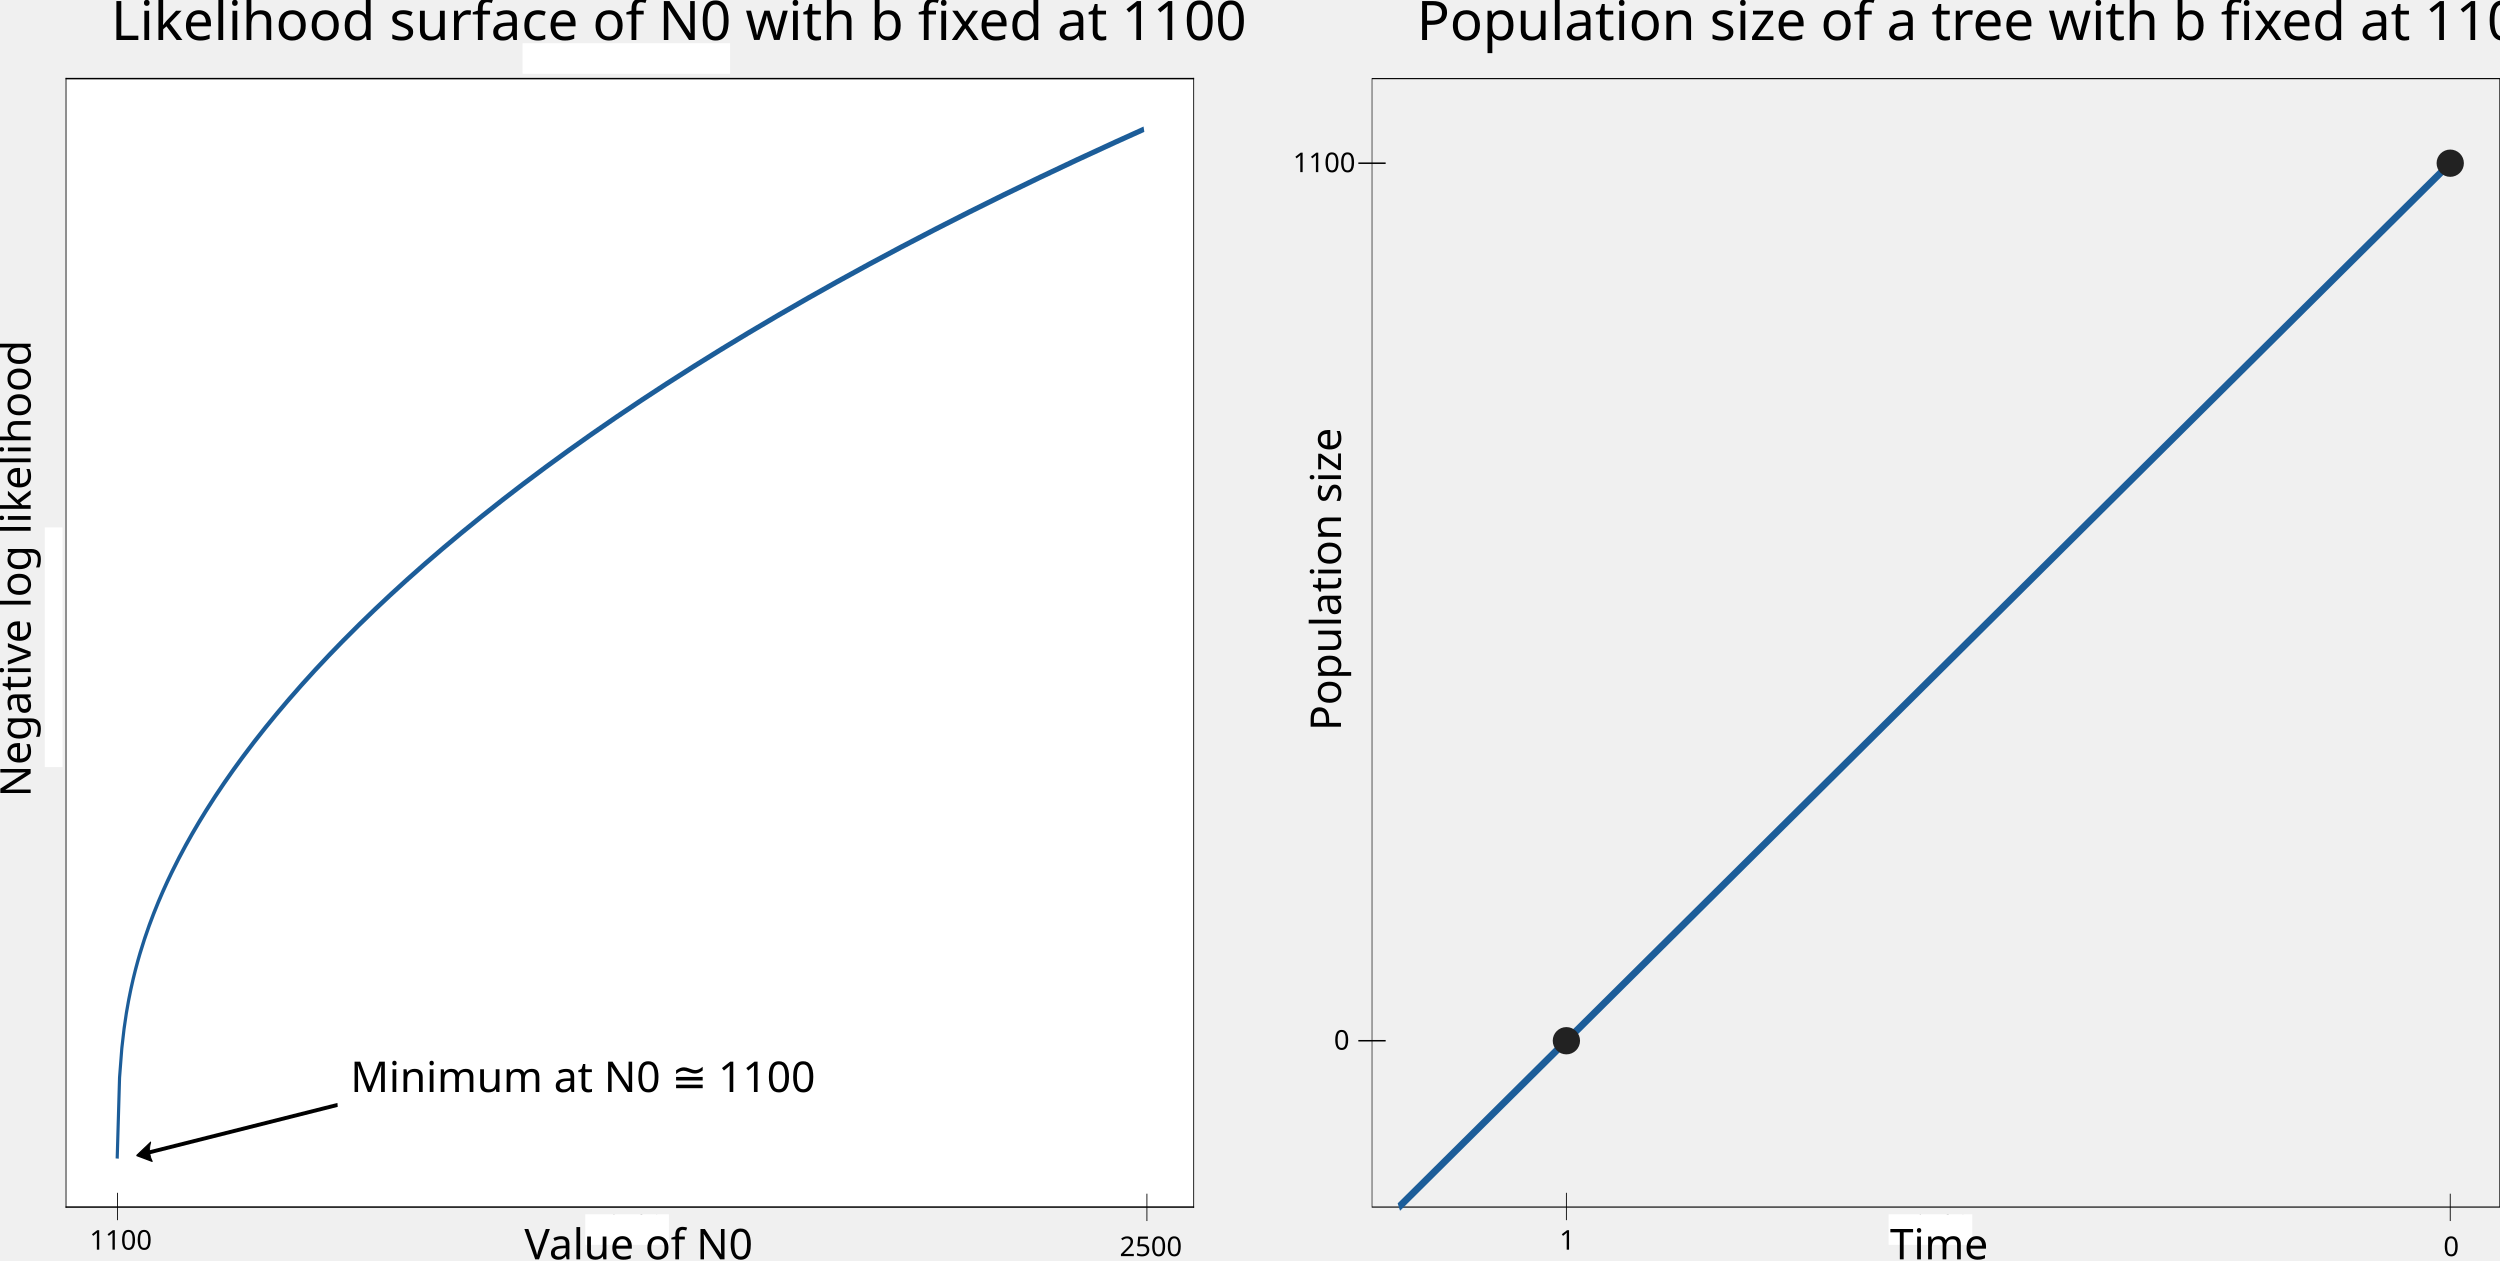
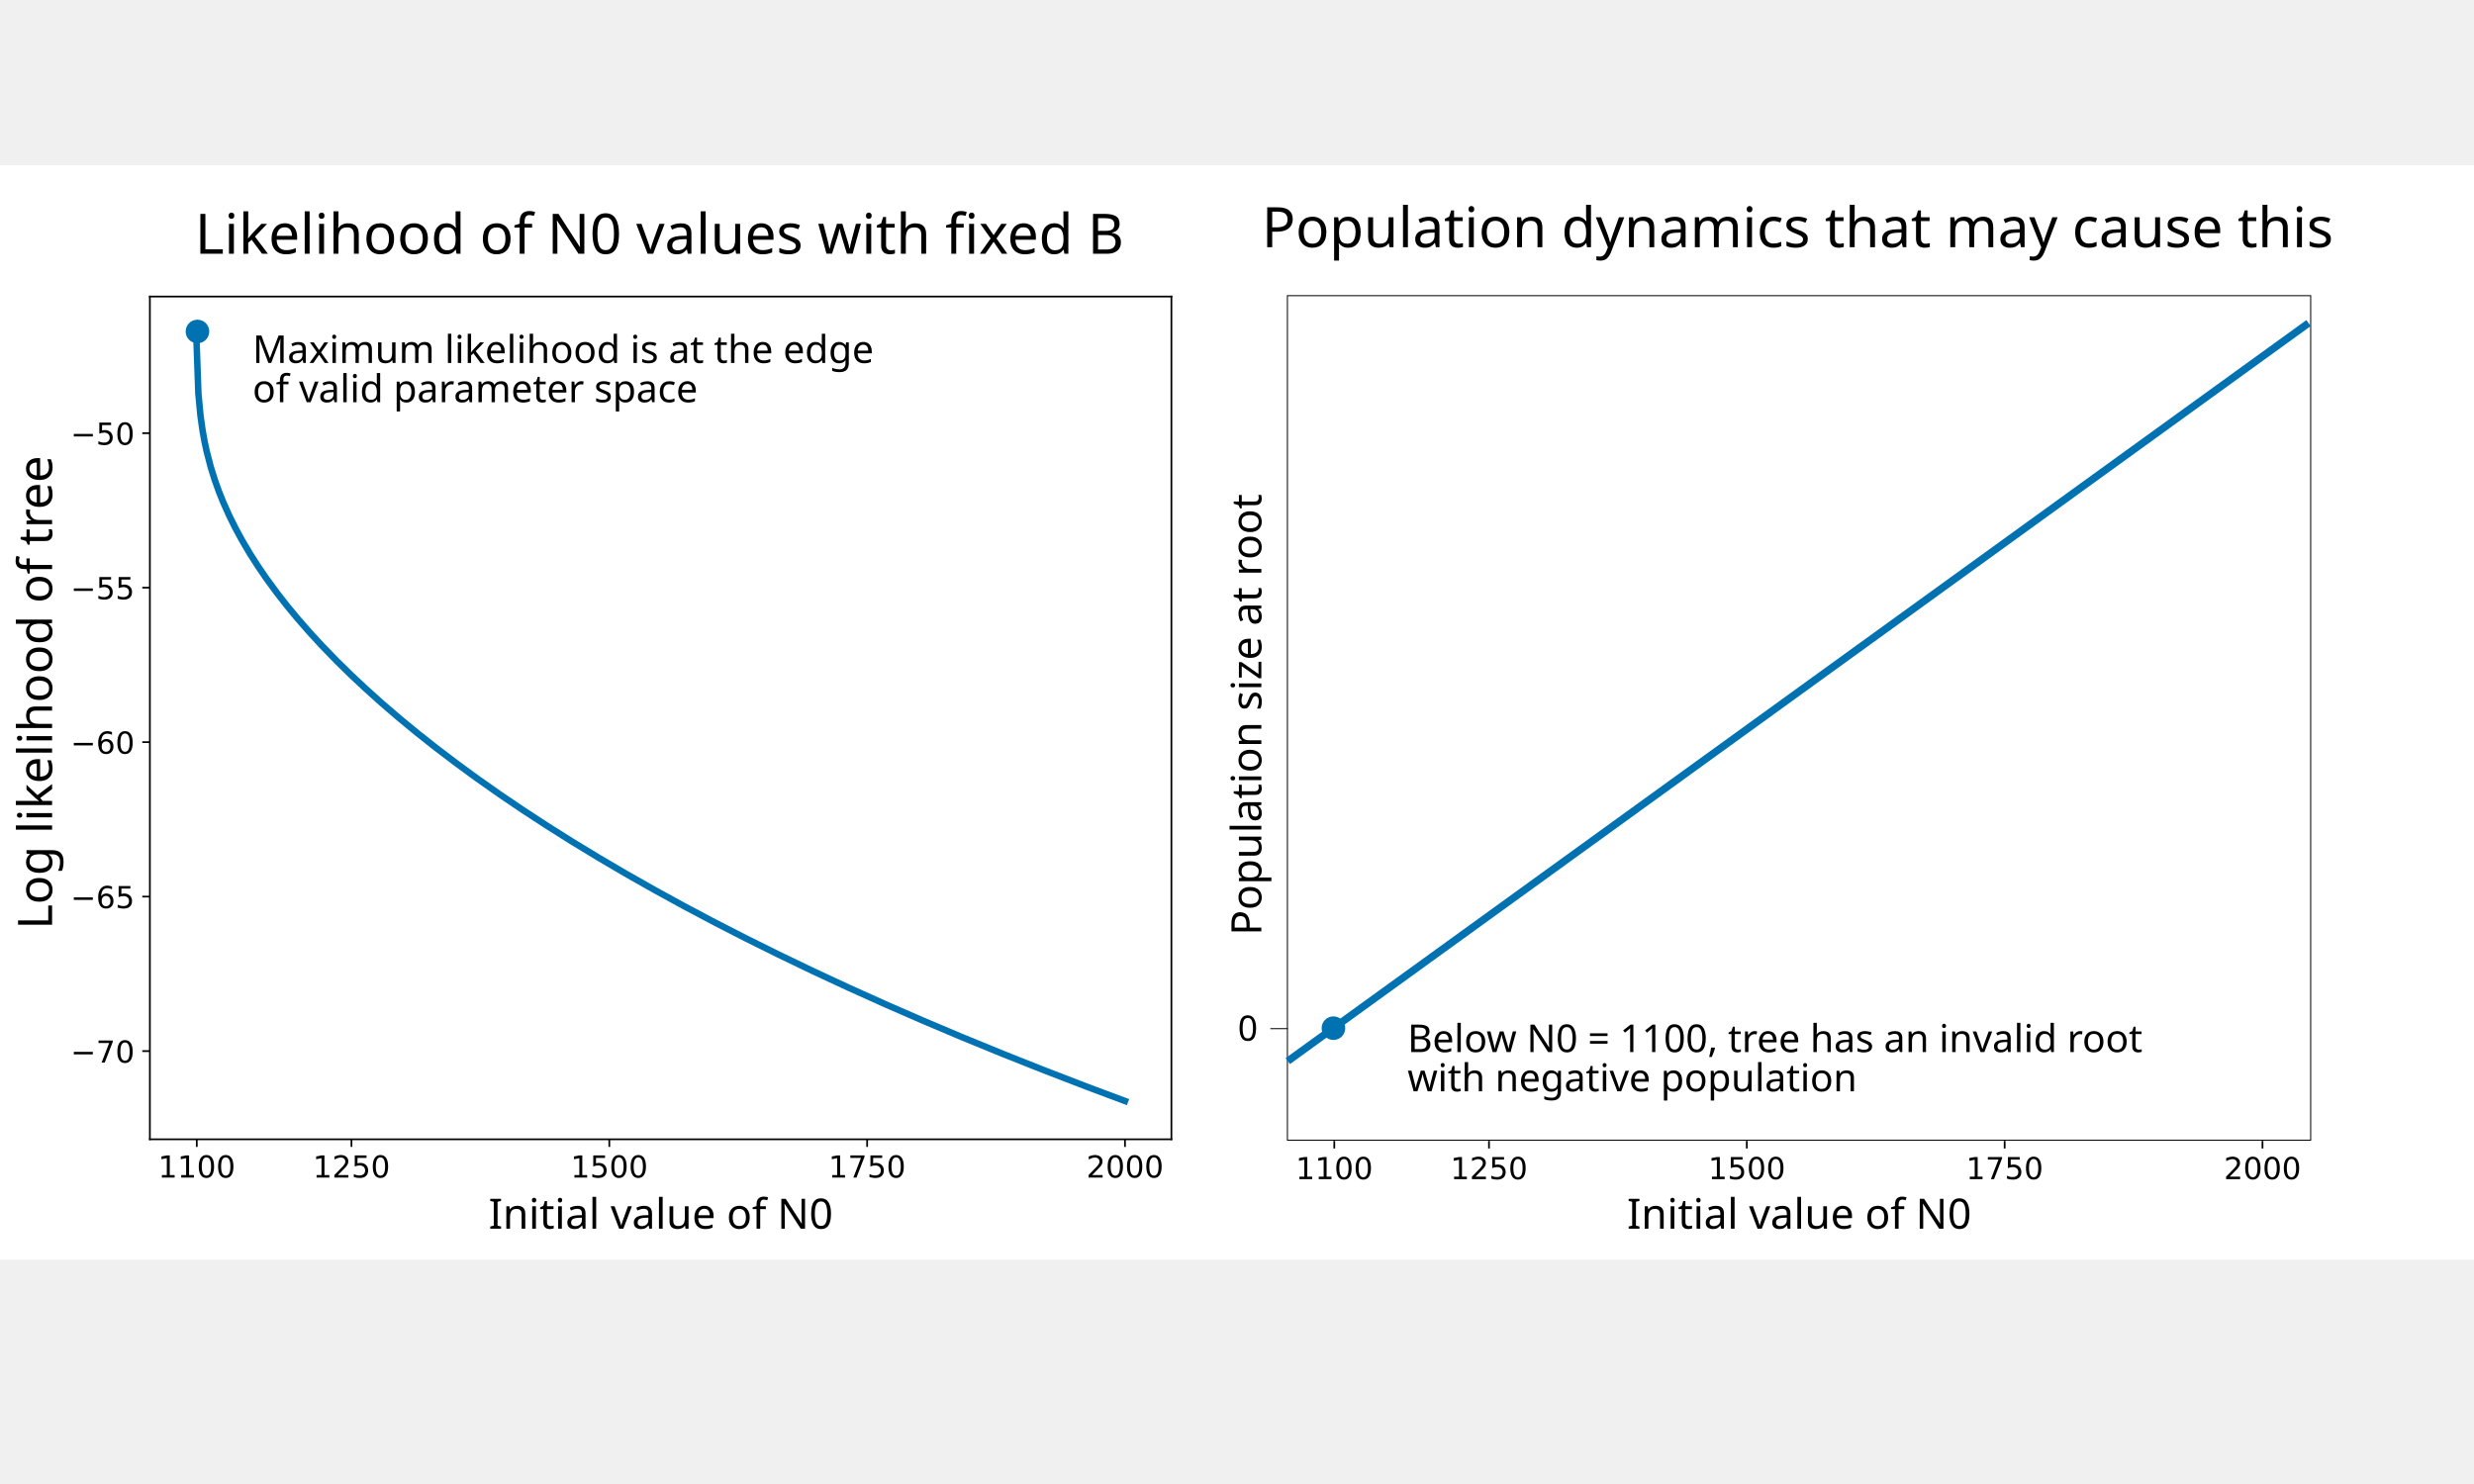
- <svg xmlns="http://www.w3.org/2000/svg" width="581.534mm" height="293.152mm" viewBox="0 0 581.534 293.152" version="1.1" id="svg8" xml:space="preserve">
-   <defs id="defs2">
-     <marker orient="auto" refY="0" refX="0" id="Arrow2Mstart" style="overflow:visible">
-       <path id="path4347" style="fill:#000000;fill-opacity:1;fill-rule:evenodd;stroke:#000000;stroke-width:0.625;stroke-linejoin:round;stroke-opacity:1" d="M 8.719,4.034 -2.207,0.016 8.719,-4.002 c -1.745,2.372 -1.735,5.617 -6e-7,8.035 z" transform="scale(0.6)" />
-     </marker>
-     <clipPath id="clipPath4212" clipPathUnits="userSpaceOnUse">
-       <path id="path4210" d="M 172.8,86.882 H 1244.16 V 695.059 H 172.8 Z" />
+ <svg xmlns="http://www.w3.org/2000/svg" width="500mm" height="300mm" viewBox="0 0 500 300" version="1.1" id="svg1909" xml:space="preserve">
+   <defs id="defs1906">
+     <clipPath clipPathUnits="userSpaceOnUse" id="clipPath2122">
+       <path d="M -1021,-463 H 1794 V 1233 H -1021 Z" id="path2120" />
+     </clipPath>
+     <clipPath clipPathUnits="userSpaceOnUse" id="clipPath2142">
+       <path d="M -1021,-463 H 1794 V 1233 H -1021 Z" id="path2140" />
+     </clipPath>
+     <clipPath clipPathUnits="userSpaceOnUse" id="clipPath2162">
+       <path d="M -1021,-463 H 1794 V 1233 H -1021 Z" id="path2160" />
+     </clipPath>
+     <clipPath clipPathUnits="userSpaceOnUse" id="clipPath2182">
+       <path d="M -1021,-463 H 1794 V 1233 H -1021 Z" id="path2180" />
+     </clipPath>
+     <clipPath clipPathUnits="userSpaceOnUse" id="clipPath2202">
+       <path d="M -1021,-463 H 1794 V 1233 H -1021 Z" id="path2200" />
+     </clipPath>
+     <clipPath clipPathUnits="userSpaceOnUse" id="clipPath2218">
+       <path d="M 75.96,55.519 H 546.912 V 444.154 H 75.96 Z" id="path2216" />
    </clipPath>
  </defs>
-   <g id="layer1" transform="translate(-17.64061,-3.081988)">
-     <g transform="matrix(0.3527778,0,0,-0.3527778,21.65479,297.4884)" id="g997">
-       <g transform="matrix(0.6940266,0,0,1.22346,-87.77542,-67.67416)" id="g4188">
-         <path id="path4192" style="fill:#ffffff;fill-opacity:1;fill-rule:nonzero;stroke:none" d="M 172.8,86.882 H 1244.16 V 695.059 H 172.8 Z" />
-         <g transform="rotate(90,-83.5854,250.3073)" id="g4200">
-           <text id="text4204" style="font-variant:normal;font-weight:normal;font-size:10px;font-family:'DejaVu Sans';-inkscape-font-specification:DejaVuSans;writing-mode:lr-tb;fill:#000000;fill-opacity:1;fill-rule:nonzero;stroke:none" transform="scale(1,-1)">
-             <tspan id="tspan4202" y="0" x="0 7.48 13.63 19.98 26.11 30.03 32.81 38.73 44.88 48.06 50.84 56.96 63.31 66.49 69.27 72.05 77.496 83.646 86.426 89.206 95.546 101.666 107.786">Negative log likelihood</tspan>
-           </text>
-         </g>
-         <g id="g4206">
-           <g clip-path="url(#clipPath4212)" id="g4208">
-             <path id="path4214" style="fill:none;stroke:#1c5d99;stroke-width:3;stroke-linecap:square;stroke-linejoin:round;stroke-miterlimit:10;stroke-dasharray:none;stroke-opacity:1" d="m 221.498,114.527 2.164,42.127 2.164,15.866 2.164,10.655 2.164,8.307 2.164,6.951 2.164,6.06 2.164,5.425 2.164,4.946 2.164,4.571 2.164,4.267 4.329,7.82 4.329,7.085 4.329,6.525 4.329,6.082 4.329,5.719 4.329,5.416 4.329,5.158 6.493,7.327 6.493,6.914 6.493,6.566 6.493,6.268 6.493,6.01 8.657,7.664 8.657,7.318 8.657,7.017 8.657,6.753 10.822,8.113 10.822,7.792 10.822,7.507 10.822,7.253 12.986,8.402 12.986,8.108 12.986,7.842 12.986,7.601 15.151,8.592 15.151,8.32 15.151,8.072 15.151,7.844 17.315,8.708 17.315,8.455 17.315,8.222 19.479,8.992 19.479,8.739 19.479,8.504 21.644,9.193 21.644,8.941 21.644,8.707 23.808,9.325 23.808,9.077 23.808,8.846 25.972,9.402 25.972,9.159 25.972,8.93 28.137,9.432 28.137,9.194 28.137,8.97 30.301,9.423 30.301,9.192 32.465,9.605 32.465,9.368 32.465,9.143 34.63,9.518 34.63,9.289 36.794,9.632 25.972,6.658 v 0" />
-           </g>
-         </g>
-         <g id="g4216">
-           <path id="path4218" style="fill:none;stroke:#000000;stroke-width:0.8;stroke-linecap:square;stroke-linejoin:miter;stroke-miterlimit:10;stroke-dasharray:none;stroke-opacity:1" d="M 172.8,86.882 V 695.059" />
-           <path id="path4220" style="fill:none;stroke:#000000;stroke-width:0.8;stroke-linecap:square;stroke-linejoin:miter;stroke-miterlimit:10;stroke-dasharray:none;stroke-opacity:1" d="M 1244.16,86.882 V 695.059" />
-           <path id="path4222" style="fill:none;stroke:#000000;stroke-width:0.8;stroke-linecap:square;stroke-linejoin:miter;stroke-miterlimit:10;stroke-dasharray:none;stroke-opacity:1" d="M 172.8,86.882 H 1244.16" />
-           <path id="path4224" style="fill:none;stroke:#000000;stroke-width:0.8;stroke-linecap:square;stroke-linejoin:miter;stroke-miterlimit:10;stroke-dasharray:none;stroke-opacity:1" d="M 172.8,695.059 H 1244.16" />
-           <g transform="translate(617.7378,701.0592)" id="g4226">
-             <text id="text4230" style="font-variant:normal;font-weight:normal;font-size:12px;font-family:'DejaVu Sans';-inkscape-font-specification:DejaVuSans;writing-mode:lr-tb;fill:#000000;fill-opacity:1;fill-rule:nonzero;stroke:none" transform="scale(1,-1)">
-               <tspan id="tspan4228" y="0" x="0 3.336 10.944 17.196 21.9 25.716 30.42 37.764 41.58 48.18 55.56 63.168 67.872 75.252 79.09 82.906 86.722 94.342 98.158 102.382 105.718 112.463 119.843 127.463 131.279 138.635 143.339 147.155 154.787 162.419 170.051 177.683">just to center. b fixed at 1100.</tspan>
-             </text>
-           </g>
-           <rect style="opacity:1;vector-effect:none;fill:none;fill-opacity:1;stroke:none;stroke-width:2.153;stroke-linecap:butt;stroke-linejoin:miter;stroke-miterlimit:4;stroke-dasharray:none;stroke-dashoffset:0;stroke-opacity:1;paint-order:normal" id="rect4612" width="1072.846" height="608.588" x="175.571" y="-697.655" transform="scale(1,-1)" />
-         </g>
-         <rect style="opacity:1;vector-effect:none;fill:#ffffff;fill-opacity:1;stroke:none;stroke-width:3.303;stroke-linecap:butt;stroke-linejoin:miter;stroke-miterlimit:4;stroke-dasharray:none;stroke-dashoffset:0;stroke-opacity:1;paint-order:normal" id="rect4254" width="16.811" height="129.173" x="152.647" y="-453.18" transform="scale(1,-1)" />
-         <rect style="opacity:1;vector-effect:none;fill:#ffffff;fill-opacity:1;stroke:none;stroke-width:3.144;stroke-linecap:butt;stroke-linejoin:miter;stroke-miterlimit:4;stroke-dasharray:none;stroke-dashoffset:0;stroke-opacity:1;paint-order:normal" id="rect4256" width="197.147" height="16.472" x="606.544" y="-714.127" transform="scale(1,-1)" />
-         <g transform="translate(679.8003,75.28865)" id="g4194">
-           <text id="text4198" style="font-variant:normal;font-weight:normal;font-size:10px;font-family:'DejaVu Sans';-inkscape-font-specification:DejaVuSans;writing-mode:lr-tb;fill:#000000;fill-opacity:1;fill-rule:nonzero;stroke:none" transform="scale(1,-1)">
-             <tspan id="tspan4196" y="0" x="0 6.074 12.204 14.984 21.324 27.474 30.654 36.774 40.294 43.474 50.954">Value of N0</tspan>
-           </text>
-         </g>
-         <rect style="opacity:1;vector-effect:none;fill:#ffffff;fill-opacity:1;stroke:none;stroke-width:3.144;stroke-linecap:butt;stroke-linejoin:miter;stroke-miterlimit:4;stroke-dasharray:none;stroke-dashoffset:0;stroke-opacity:1;paint-order:normal" id="rect4258" width="79.47" height="16.472" x="666.146" y="-82.998" transform="scale(1,-1)" />
-         <path style="fill:none;stroke:#000000;stroke-width:0.814px;stroke-linecap:butt;stroke-linejoin:miter;stroke-opacity:1" d="m 221.682,79.828 v 14.738" id="path4260" />
-         <path style="fill:none;stroke:#000000;stroke-width:0.814px;stroke-linecap:butt;stroke-linejoin:miter;stroke-opacity:1" d="m 1199.726,79.354 v 14.738" id="path4260-9" />
-         <text xml:space="preserve" style="font-style:normal;font-variant:normal;font-weight:500;font-stretch:normal;font-size:19.534px;line-height:1.25;font-family:'CMU Sans Serif';-inkscape-font-specification:'CMU Sans Serif, Medium';font-variant-ligatures:normal;font-variant-caps:normal;font-variant-numeric:normal;font-feature-settings:normal;text-align:start;letter-spacing:0px;word-spacing:0px;writing-mode:lr-tb;text-anchor:start;fill:#000000;fill-opacity:1;stroke:none;stroke-width:0.814" x="146.963" y="-84.876" id="text4303" transform="scale(1.327721,-0.7531702)">
-           <tspan id="tspan4301" x="146.963" y="-84.876" style="font-style:normal;font-variant:normal;font-weight:500;font-stretch:normal;font-size:19.534px;font-family:'CMU Sans Serif';-inkscape-font-specification:'CMU Sans Serif, Medium';font-variant-ligatures:normal;font-variant-caps:normal;font-variant-numeric:normal;font-feature-settings:normal;text-align:start;writing-mode:lr-tb;text-anchor:start;stroke-width:0.814">1100</tspan>
-         </text>
-         <text xml:space="preserve" style="font-style:normal;font-variant:normal;font-weight:500;font-stretch:normal;font-size:19.534px;line-height:1.25;font-family:'CMU Sans Serif';-inkscape-font-specification:'CMU Sans Serif, Medium';font-variant-ligatures:normal;font-variant-caps:normal;font-variant-numeric:normal;font-feature-settings:normal;text-align:start;letter-spacing:0px;word-spacing:0px;writing-mode:lr-tb;text-anchor:start;fill:#000000;fill-opacity:1;stroke:none;stroke-width:0.814" x="884.074" y="-80.271" id="text4307" transform="scale(1.327721,-0.7531702)">
-           <tspan id="tspan4305" x="884.074" y="-80.271" style="font-style:normal;font-variant:normal;font-weight:500;font-stretch:normal;font-size:19.534px;font-family:'CMU Sans Serif';-inkscape-font-specification:'CMU Sans Serif, Medium';font-variant-ligatures:normal;font-variant-caps:normal;font-variant-numeric:normal;font-feature-settings:normal;text-align:start;writing-mode:lr-tb;text-anchor:start;stroke-width:0.814">2500</tspan>
-         </text>
-         <text xml:space="preserve" style="font-style:normal;font-variant:normal;font-weight:500;font-stretch:normal;font-size:30.386px;line-height:1.25;font-family:'CMU Sans Serif';-inkscape-font-specification:'CMU Sans Serif, Medium';font-variant-ligatures:normal;font-variant-caps:normal;font-variant-numeric:normal;font-feature-settings:normal;text-align:start;letter-spacing:0px;word-spacing:0px;writing-mode:lr-tb;text-anchor:start;fill:#000000;fill-opacity:1;stroke:none;stroke-width:0.814" x="458.13" y="-77.969" id="text4311" transform="scale(1.327721,-0.7531702)">
-           <tspan id="tspan4309" x="458.13" y="-77.969" style="font-style:normal;font-variant:normal;font-weight:500;font-stretch:normal;font-size:30.386px;font-family:'CMU Sans Serif';-inkscape-font-specification:'CMU Sans Serif, Medium';font-variant-ligatures:normal;font-variant-caps:normal;font-variant-numeric:normal;font-feature-settings:normal;text-align:start;writing-mode:lr-tb;text-anchor:start;stroke-width:0.814">Value of N0</tspan>
-         </text>
-         <text xml:space="preserve" style="font-style:normal;font-variant:normal;font-weight:500;font-stretch:normal;font-size:30.386px;line-height:1.25;font-family:'CMU Sans Serif';-inkscape-font-specification:'CMU Sans Serif, Medium';font-variant-ligatures:normal;font-variant-caps:normal;font-variant-numeric:normal;font-feature-settings:normal;text-align:start;letter-spacing:0px;word-spacing:0px;writing-mode:lr-tb;text-anchor:start;fill:#000000;fill-opacity:1;stroke:none;stroke-width:0.814" x="456.144" y="1042.463" id="text4315" transform="matrix(0,0.7531702,1.327721,0,0,0)">
-           <tspan id="tspan4313" x="456.144" y="1042.463" style="font-style:normal;font-variant:normal;font-weight:500;font-stretch:normal;font-size:30.386px;font-family:'CMU Sans Serif';-inkscape-font-specification:'CMU Sans Serif, Medium';font-variant-ligatures:normal;font-variant-caps:normal;font-variant-numeric:normal;font-feature-settings:normal;text-align:start;writing-mode:lr-tb;text-anchor:start;stroke-width:0.814">Population size</tspan>
-         </text>
-         <text xml:space="preserve" style="font-style:normal;font-variant:normal;font-weight:500;font-stretch:normal;font-size:39.068px;line-height:1.25;font-family:'CMU Sans Serif';-inkscape-font-specification:'CMU Sans Serif, Medium';font-variant-ligatures:normal;font-variant-caps:normal;font-variant-numeric:normal;font-feature-settings:normal;text-align:start;letter-spacing:0px;word-spacing:0px;writing-mode:lr-tb;text-anchor:start;fill:#000000;fill-opacity:1;stroke:none;stroke-width:0.814" x="162.395" y="-950.463" id="text4319" transform="scale(1.327721,-0.7531702)">
-           <tspan id="tspan4317" x="162.395" y="-950.463" style="stroke-width:0.814">Likelihood surface of N0 with b fixed at 1100</tspan>
-         </text>
-         <path style="fill:none;stroke:#000000;stroke-width:2.153;stroke-linecap:butt;stroke-linejoin:miter;stroke-miterlimit:4;stroke-dasharray:none;stroke-opacity:1;marker-start:url(#Arrow2Mstart)" d="M 242.815,115.075 430.793,141.95" id="path4321" />
-         <text xml:space="preserve" style="font-style:normal;font-variant:normal;font-weight:500;font-stretch:normal;font-size:30.386px;line-height:1.25;font-family:'CMU Sans Serif';-inkscape-font-specification:'CMU Sans Serif, Medium';font-variant-ligatures:normal;font-variant-caps:normal;font-variant-numeric:normal;font-feature-settings:normal;text-align:start;letter-spacing:0px;word-spacing:0px;writing-mode:lr-tb;text-anchor:start;fill:#000000;fill-opacity:1;stroke:none;stroke-width:0.814" x="333.668" y="-197.678" id="text4591" transform="scale(1.327721,-0.7531702)">
-           <tspan x="333.668" y="-197.678" style="font-style:normal;font-variant:normal;font-weight:500;font-stretch:normal;font-size:30.386px;font-family:'CMU Sans Serif';-inkscape-font-specification:'CMU Sans Serif, Medium';font-variant-ligatures:normal;font-variant-caps:normal;font-variant-numeric:normal;font-feature-settings:normal;text-align:start;writing-mode:lr-tb;text-anchor:start;stroke-width:0.814" id="tspan4593">Minimum at N0 ≅ 1100</tspan>
-         </text>
-         <rect style="opacity:1;vector-effect:none;fill:none;fill-opacity:1;stroke:#000000;stroke-width:0.615;stroke-linecap:butt;stroke-linejoin:miter;stroke-miterlimit:4;stroke-dasharray:none;stroke-dashoffset:0;stroke-opacity:1;paint-order:normal" id="rect4614" width="1071.36" height="608.177" x="1413.599" y="-695.059" transform="scale(1,-1)" />
-         <g transform="translate(1920.913,75.28867)" id="g4194-7">
-           <text id="text4198-7" style="font-variant:normal;font-weight:normal;font-size:10px;font-family:'DejaVu Sans';-inkscape-font-specification:DejaVuSans;writing-mode:lr-tb;fill:#000000;fill-opacity:1;fill-rule:nonzero;stroke:none" transform="scale(1,-1)">
-             <tspan id="tspan4196-6" y="0" x="0 6.074 12.204 14.984 21.324 27.474 30.654 36.774 40.294 43.474 50.954">Value of N0</tspan>
-           </text>
-         </g>
-         <rect style="opacity:1;vector-effect:none;fill:#ffffff;fill-opacity:1;stroke:none;stroke-width:3.144;stroke-linecap:butt;stroke-linejoin:miter;stroke-miterlimit:4;stroke-dasharray:none;stroke-dashoffset:0;stroke-opacity:1;paint-order:normal" id="rect4258-4" width="79.47" height="16.472" x="1904.404" y="-82.998" transform="scale(1,-1)" />
-         <path style="fill:none;stroke:#000000;stroke-width:0.814px;stroke-linecap:butt;stroke-linejoin:miter;stroke-opacity:1" d="M 1598.263,79.828 V 94.566" id="path4260-3" />
-         <path style="fill:none;stroke:#000000;stroke-width:0.814px;stroke-linecap:butt;stroke-linejoin:miter;stroke-opacity:1" d="M 2437.984,79.354 V 94.092" id="path4260-9-0" />
-         <text xml:space="preserve" style="font-style:normal;font-variant:normal;font-weight:500;font-stretch:normal;font-size:19.534px;line-height:1.25;font-family:'CMU Sans Serif';-inkscape-font-specification:'CMU Sans Serif, Medium';font-variant-ligatures:normal;font-variant-caps:normal;font-variant-numeric:normal;font-feature-settings:normal;text-align:start;letter-spacing:0px;word-spacing:0px;writing-mode:lr-tb;text-anchor:start;fill:#000000;fill-opacity:1;stroke:none;stroke-width:0.814" x="1198.738" y="-84.876" id="text4303-3" transform="scale(1.327721,-0.7531702)">
-           <tspan id="tspan4301-0" x="1198.738" y="-84.876" style="font-style:normal;font-variant:normal;font-weight:500;font-stretch:normal;font-size:19.534px;font-family:'CMU Sans Serif';-inkscape-font-specification:'CMU Sans Serif, Medium';font-variant-ligatures:normal;font-variant-caps:normal;font-variant-numeric:normal;font-feature-settings:normal;text-align:start;writing-mode:lr-tb;text-anchor:start;stroke-width:0.814">1</tspan>
-         </text>
-         <text xml:space="preserve" style="font-style:normal;font-variant:normal;font-weight:500;font-stretch:normal;font-size:19.534px;line-height:1.25;font-family:'CMU Sans Serif';-inkscape-font-specification:'CMU Sans Serif, Medium';font-variant-ligatures:normal;font-variant-caps:normal;font-variant-numeric:normal;font-feature-settings:normal;text-align:start;letter-spacing:0px;word-spacing:0px;writing-mode:lr-tb;text-anchor:start;fill:#000000;fill-opacity:1;stroke:none;stroke-width:0.814" x="1831.343" y="-80.272" id="text4307-9" transform="scale(1.327721,-0.7531702)">
-           <tspan id="tspan4305-2" x="1831.343" y="-80.272" style="font-style:normal;font-variant:normal;font-weight:500;font-stretch:normal;font-size:19.534px;font-family:'CMU Sans Serif';-inkscape-font-specification:'CMU Sans Serif, Medium';font-variant-ligatures:normal;font-variant-caps:normal;font-variant-numeric:normal;font-feature-settings:normal;text-align:start;writing-mode:lr-tb;text-anchor:start;stroke-width:0.814">0</tspan>
-         </text>
-         <text xml:space="preserve" style="font-style:normal;font-variant:normal;font-weight:500;font-stretch:normal;font-size:30.386px;line-height:1.25;font-family:'CMU Sans Serif';-inkscape-font-specification:'CMU Sans Serif, Medium';font-variant-ligatures:normal;font-variant-caps:normal;font-variant-numeric:normal;font-feature-settings:normal;text-align:start;letter-spacing:0px;word-spacing:0px;writing-mode:lr-tb;text-anchor:start;fill:#000000;fill-opacity:1;stroke:none;stroke-width:0.814" x="1435.297" y="-77.969" id="text4311-5" transform="scale(1.327721,-0.7531702)">
-           <tspan id="tspan4309-4" x="1435.297" y="-77.969" style="font-style:normal;font-variant:normal;font-weight:500;font-stretch:normal;font-size:30.386px;font-family:'CMU Sans Serif';-inkscape-font-specification:'CMU Sans Serif, Medium';font-variant-ligatures:normal;font-variant-caps:normal;font-variant-numeric:normal;font-feature-settings:normal;text-align:start;writing-mode:lr-tb;text-anchor:start;stroke-width:0.814">Time</tspan>
-         </text>
-         <text xml:space="preserve" style="font-style:normal;font-variant:normal;font-weight:500;font-stretch:normal;font-size:39.068px;line-height:1.25;font-family:'CMU Sans Serif';-inkscape-font-specification:'CMU Sans Serif, Medium';font-variant-ligatures:normal;font-variant-caps:normal;font-variant-numeric:normal;font-feature-settings:normal;text-align:start;letter-spacing:0px;word-spacing:0px;writing-mode:lr-tb;text-anchor:start;fill:#000000;fill-opacity:1;stroke:none;stroke-width:0.814" x="1096.737" y="-950.463" id="text4319-0" transform="scale(1.327721,-0.7531702)">
-           <tspan id="tspan4317-5" x="1096.737" y="-950.463" style="stroke-width:0.814">Population size of a tree with b fixed at 1100</tspan>
-         </text>
-         <text xml:space="preserve" style="font-style:normal;font-variant:normal;font-weight:500;font-stretch:normal;font-size:30.386px;line-height:1.25;font-family:'CMU Sans Serif';-inkscape-font-specification:'CMU Sans Serif, Medium';font-variant-ligatures:normal;font-variant-caps:normal;font-variant-numeric:normal;font-feature-settings:normal;text-align:start;letter-spacing:0px;word-spacing:0px;writing-mode:lr-tb;text-anchor:start;fill:#000000;fill-opacity:1;stroke:none;stroke-width:0.814" x="408.681" y="104.851" id="text4315-6" transform="matrix(0,0.7531702,1.327721,0,0,0)">
-           <tspan id="tspan4313-9" x="408.681" y="104.851" style="font-style:normal;font-variant:normal;font-weight:500;font-stretch:normal;font-size:30.386px;font-family:'CMU Sans Serif';-inkscape-font-specification:'CMU Sans Serif, Medium';font-variant-ligatures:normal;font-variant-caps:normal;font-variant-numeric:normal;font-feature-settings:normal;text-align:start;writing-mode:lr-tb;text-anchor:start;stroke-width:0.814">Negative log likelihood</tspan>
-         </text>
-         <path style="fill:none;stroke:#000000;stroke-width:0.814px;stroke-linecap:butt;stroke-linejoin:miter;stroke-opacity:1" d="m 1400.586,176.53 h 25.981" id="path4260-3-2" />
-         <path style="fill:none;stroke:#000000;stroke-width:0.814px;stroke-linecap:butt;stroke-linejoin:miter;stroke-opacity:1" d="m 1400.586,649.471 h 25.981" id="path4260-3-2-2" />
-         <text xml:space="preserve" style="font-style:normal;font-variant:normal;font-weight:500;font-stretch:normal;font-size:19.534px;line-height:1.25;font-family:'CMU Sans Serif';-inkscape-font-specification:'CMU Sans Serif, Medium';font-variant-ligatures:normal;font-variant-caps:normal;font-variant-numeric:normal;font-feature-settings:normal;text-align:start;letter-spacing:0px;word-spacing:0px;writing-mode:lr-tb;text-anchor:start;fill:#000000;fill-opacity:1;stroke:none;stroke-width:0.814" x="1037.4" y="-227.973" id="text4303-3-4" transform="scale(1.327721,-0.7531702)">
-           <tspan id="tspan4301-0-7" x="1037.4" y="-227.973" style="font-style:normal;font-variant:normal;font-weight:500;font-stretch:normal;font-size:19.534px;font-family:'CMU Sans Serif';-inkscape-font-specification:'CMU Sans Serif, Medium';font-variant-ligatures:normal;font-variant-caps:normal;font-variant-numeric:normal;font-feature-settings:normal;text-align:start;writing-mode:lr-tb;text-anchor:start;stroke-width:0.814">0</tspan>
-         </text>
-         <text xml:space="preserve" style="font-style:normal;font-variant:normal;font-weight:500;font-stretch:normal;font-size:19.534px;line-height:1.25;font-family:'CMU Sans Serif';-inkscape-font-specification:'CMU Sans Serif, Medium';font-variant-ligatures:normal;font-variant-caps:normal;font-variant-numeric:normal;font-feature-settings:normal;text-align:start;letter-spacing:0px;word-spacing:0px;writing-mode:lr-tb;text-anchor:start;fill:#000000;fill-opacity:1;stroke:none;stroke-width:0.814" x="1008.099" y="-855.908" id="text4303-3-4-7" transform="scale(1.327721,-0.7531702)">
-           <tspan id="tspan4301-0-7-5" x="1008.099" y="-855.908" style="font-style:normal;font-variant:normal;font-weight:500;font-stretch:normal;font-size:19.534px;font-family:'CMU Sans Serif';-inkscape-font-specification:'CMU Sans Serif, Medium';font-variant-ligatures:normal;font-variant-caps:normal;font-variant-numeric:normal;font-feature-settings:normal;text-align:start;writing-mode:lr-tb;text-anchor:start;stroke-width:0.814">1100</tspan>
-         </text>
-         <path style="fill:none;stroke:#1c5d99;stroke-width:4.614;stroke-linecap:butt;stroke-linejoin:miter;stroke-miterlimit:4;stroke-dasharray:none;stroke-opacity:1" d="M 2437.984,649.471 1439.091,86.882" id="path4868" />
-         <ellipse style="opacity:1;vector-effect:none;fill:#222222;fill-opacity:1;stroke:none;stroke-width:4.614;stroke-linecap:butt;stroke-linejoin:miter;stroke-miterlimit:4;stroke-dasharray:none;stroke-dashoffset:0;stroke-opacity:1;paint-order:normal" id="path4874" cx="1598.263" cy="-176.53" transform="scale(1,-1)" rx="12.968" ry="7.356" />
-         <ellipse style="opacity:1;vector-effect:none;fill:#222222;fill-opacity:1;stroke:none;stroke-width:4.614;stroke-linecap:butt;stroke-linejoin:miter;stroke-miterlimit:4;stroke-dasharray:none;stroke-dashoffset:0;stroke-opacity:1;paint-order:normal" id="path4874-4" cx="2437.984" cy="-649.471" rx="12.968" ry="7.356" transform="scale(1,-1)" />
-       </g>
-     </g>
-   </g>
+   <g id="layer1" />
+   <path d="M -3.01,254.654 H 500 V 33.397 H -3.01 Z" style="fill:#ffffff;fill-opacity:1;fill-rule:nonzero;stroke:none;stroke-width:0.602" id="path2056" />
+   <path d="M 30.289,230.316 H 236.743 V 59.948 H 30.289 Z" style="fill:#ffffff;fill-opacity:1;fill-rule:nonzero;stroke:none;stroke-width:0.438" id="path2058" />
+   <path d="m 39.767,230.316 v 1.534" style="fill:#000000;fill-opacity:1;fill-rule:nonzero;stroke:#000000;stroke-width:0.351;stroke-linecap:butt;stroke-linejoin:round;stroke-miterlimit:10;stroke-dasharray:none;stroke-opacity:1" id="path2060" />
+   <g id="g2062" transform="matrix(0.4383771,0,0,-0.4383771,31.95841,238.0493)">
+     <text xml:space="preserve" transform="scale(1,-1)" style="font-variant:normal;font-weight:normal;font-size:14px;font-family:'DejaVu Sans';-inkscape-font-specification:DejaVuSans;writing-mode:lr-tb;fill:#000000;fill-opacity:1;fill-rule:nonzero;stroke:none" id="text2066">
+       <tspan x="0 8.904 17.808 26.712" y="0" id="tspan2064">1100</tspan>
+     </text>
+   </g>
+   <path d="m 71.032,230.316 v 1.534" style="fill:#000000;fill-opacity:1;fill-rule:nonzero;stroke:#000000;stroke-width:0.351;stroke-linecap:butt;stroke-linejoin:round;stroke-miterlimit:10;stroke-dasharray:none;stroke-opacity:1" id="path2068" />
+   <g id="g2070" transform="matrix(0.4383771,0,0,-0.4383771,63.22376,238.0493)">
+     <text xml:space="preserve" transform="scale(1,-1)" style="font-variant:normal;font-weight:normal;font-size:14px;font-family:'DejaVu Sans';-inkscape-font-specification:DejaVuSans;writing-mode:lr-tb;fill:#000000;fill-opacity:1;fill-rule:nonzero;stroke:none" id="text2074">
+       <tspan x="0 8.904 17.808 26.712" y="0" id="tspan2072">1250</tspan>
+     </text>
+   </g>
+   <path d="m 123.141,230.316 v 1.534" style="fill:#000000;fill-opacity:1;fill-rule:nonzero;stroke:#000000;stroke-width:0.351;stroke-linecap:butt;stroke-linejoin:round;stroke-miterlimit:10;stroke-dasharray:none;stroke-opacity:1" id="path2076" />
+   <g id="g2078" transform="matrix(0.4383771,0,0,-0.4383771,115.3327,238.0493)">
+     <text xml:space="preserve" transform="scale(1,-1)" style="font-variant:normal;font-weight:normal;font-size:14px;font-family:'DejaVu Sans';-inkscape-font-specification:DejaVuSans;writing-mode:lr-tb;fill:#000000;fill-opacity:1;fill-rule:nonzero;stroke:none" id="text2082">
+       <tspan x="0 8.904 17.808 26.712" y="0" id="tspan2080">1500</tspan>
+     </text>
+   </g>
+   <path d="m 175.25,230.316 v 1.534" style="fill:#000000;fill-opacity:1;fill-rule:nonzero;stroke:#000000;stroke-width:0.351;stroke-linecap:butt;stroke-linejoin:round;stroke-miterlimit:10;stroke-dasharray:none;stroke-opacity:1" id="path2084" />
+   <g id="g2086" transform="matrix(0.4383771,0,0,-0.4383771,167.4416,238.0493)">
+     <text xml:space="preserve" transform="scale(1,-1)" style="font-variant:normal;font-weight:normal;font-size:14px;font-family:'DejaVu Sans';-inkscape-font-specification:DejaVuSans;writing-mode:lr-tb;fill:#000000;fill-opacity:1;fill-rule:nonzero;stroke:none" id="text2090">
+       <tspan x="0 8.904 17.808 26.712" y="0" id="tspan2088">1750</tspan>
+     </text>
+   </g>
+   <path d="m 227.359,230.316 v 1.534" style="fill:#000000;fill-opacity:1;fill-rule:nonzero;stroke:#000000;stroke-width:0.351;stroke-linecap:butt;stroke-linejoin:round;stroke-miterlimit:10;stroke-dasharray:none;stroke-opacity:1" id="path2092" />
+   <g id="g2094" transform="matrix(0.4383771,0,0,-0.4383771,219.5505,238.0493)">
+     <text xml:space="preserve" transform="scale(1,-1)" style="font-variant:normal;font-weight:normal;font-size:14px;font-family:'DejaVu Sans';-inkscape-font-specification:DejaVuSans;writing-mode:lr-tb;fill:#000000;fill-opacity:1;fill-rule:nonzero;stroke:none" id="text2098">
+       <tspan x="0 8.904 17.808 26.712" y="0" id="tspan2096">2000</tspan>
+     </text>
+   </g>
+   <g id="g11683" transform="translate(229.8955,0.3264989)">
+     <path d="m 39.767,230.316 v 1.534" style="fill:#000000;fill-opacity:1;fill-rule:nonzero;stroke:#000000;stroke-width:0.351;stroke-linecap:butt;stroke-linejoin:round;stroke-miterlimit:10;stroke-dasharray:none;stroke-opacity:1" id="path2060-9" />
+     <g id="g2062-7" transform="matrix(0.4383771,0,0,-0.4383771,31.95841,238.0493)">
+       <text xml:space="preserve" transform="scale(1,-1)" style="font-variant:normal;font-weight:normal;font-size:14px;font-family:'DejaVu Sans';-inkscape-font-specification:DejaVuSans;writing-mode:lr-tb;fill:#000000;fill-opacity:1;fill-rule:nonzero;stroke:none" id="text2066-3">
+         <tspan id="tspan2064-6" y="0" x="0 8.904 17.808 26.712">1100</tspan>
+       </text>
+     </g>
+     <path d="m 71.032,230.316 v 1.534" style="fill:#000000;fill-opacity:1;fill-rule:nonzero;stroke:#000000;stroke-width:0.351;stroke-linecap:butt;stroke-linejoin:round;stroke-miterlimit:10;stroke-dasharray:none;stroke-opacity:1" id="path2068-1" />
+     <g id="g2070-2" transform="matrix(0.4383771,0,0,-0.4383771,63.22376,238.0493)">
+       <text xml:space="preserve" transform="scale(1,-1)" style="font-variant:normal;font-weight:normal;font-size:14px;font-family:'DejaVu Sans';-inkscape-font-specification:DejaVuSans;writing-mode:lr-tb;fill:#000000;fill-opacity:1;fill-rule:nonzero;stroke:none" id="text2074-9">
+         <tspan x="0 8.904 17.808 26.712" y="0" id="tspan2072-3">1250</tspan>
+       </text>
+     </g>
+     <path d="m 123.141,230.316 v 1.534" style="fill:#000000;fill-opacity:1;fill-rule:nonzero;stroke:#000000;stroke-width:0.351;stroke-linecap:butt;stroke-linejoin:round;stroke-miterlimit:10;stroke-dasharray:none;stroke-opacity:1" id="path2076-1" />
+     <g id="g2078-9" transform="matrix(0.4383771,0,0,-0.4383771,115.3327,238.0493)">
+       <text xml:space="preserve" transform="scale(1,-1)" style="font-variant:normal;font-weight:normal;font-size:14px;font-family:'DejaVu Sans';-inkscape-font-specification:DejaVuSans;writing-mode:lr-tb;fill:#000000;fill-opacity:1;fill-rule:nonzero;stroke:none" id="text2082-4">
+         <tspan x="0 8.904 17.808 26.712" y="0" id="tspan2080-7">1500</tspan>
+       </text>
+     </g>
+     <path d="m 175.25,230.316 v 1.534" style="fill:#000000;fill-opacity:1;fill-rule:nonzero;stroke:#000000;stroke-width:0.351;stroke-linecap:butt;stroke-linejoin:round;stroke-miterlimit:10;stroke-dasharray:none;stroke-opacity:1" id="path2084-8" />
+     <g id="g2086-4" transform="matrix(0.4383771,0,0,-0.4383771,167.4416,238.0493)">
+       <text xml:space="preserve" transform="scale(1,-1)" style="font-variant:normal;font-weight:normal;font-size:14px;font-family:'DejaVu Sans';-inkscape-font-specification:DejaVuSans;writing-mode:lr-tb;fill:#000000;fill-opacity:1;fill-rule:nonzero;stroke:none" id="text2090-5">
+         <tspan x="0 8.904 17.808 26.712" y="0" id="tspan2088-0">1750</tspan>
+       </text>
+     </g>
+     <path d="m 227.359,230.316 v 1.534" style="fill:#000000;fill-opacity:1;fill-rule:nonzero;stroke:#000000;stroke-width:0.351;stroke-linecap:butt;stroke-linejoin:round;stroke-miterlimit:10;stroke-dasharray:none;stroke-opacity:1" id="path2092-3" />
+     <g id="g2094-6" transform="matrix(0.4383771,0,0,-0.4383771,219.5505,238.0493)">
+       <text xml:space="preserve" transform="scale(1,-1)" style="font-variant:normal;font-weight:normal;font-size:14px;font-family:'DejaVu Sans';-inkscape-font-specification:DejaVuSans;writing-mode:lr-tb;fill:#000000;fill-opacity:1;fill-rule:nonzero;stroke:none" id="text2098-1">
+         <tspan x="0 8.904 17.808 26.712" y="0" id="tspan2096-0">2000</tspan>
+       </text>
+     </g>
+   </g>
+   <g id="g2100" transform="matrix(0.4383771,0,0,-0.4383771,97.07029,248.0429)" />
+   <path d="M 30.289,212.485 H 28.755" style="fill:#000000;fill-opacity:1;fill-rule:nonzero;stroke:#000000;stroke-width:0.351;stroke-linecap:butt;stroke-linejoin:round;stroke-miterlimit:10;stroke-dasharray:none;stroke-opacity:1" id="path2106" />
+   <g id="g2108" transform="matrix(0.4383771,0,0,-0.4383771,14.2675,214.817)">
+     <text xml:space="preserve" transform="matrix(1,0,0,-1,11.73047,0)" style="font-variant:normal;font-weight:normal;font-size:14px;font-family:'DejaVu Sans';-inkscape-font-specification:DejaVuSans;writing-mode:lr-tb;fill:#000000;fill-opacity:1;fill-rule:nonzero;stroke:none" id="text2112">
+       <tspan x="0 8.904" y="0" id="tspan2110">70</tspan>
+     </text>
+     <g id="g2114" transform="scale(0.014)">
+       <g id="g2116">
+         <g id="g2118" clip-path="url(#clipPath2122)">
+           <path d="M 106,355 H 732 V 272 H 106 Z" style="fill:#000000;fill-opacity:1;fill-rule:nonzero;stroke:none" id="path2124" />
+         </g>
+       </g>
+     </g>
+   </g>
+   <path d="M 30.289,181.256 H 28.755" style="fill:#000000;fill-opacity:1;fill-rule:nonzero;stroke:#000000;stroke-width:0.351;stroke-linecap:butt;stroke-linejoin:round;stroke-miterlimit:10;stroke-dasharray:none;stroke-opacity:1" id="path2126" />
+   <g id="g2128" transform="matrix(0.4383771,0,0,-0.4383771,14.2675,183.5878)">
+     <text xml:space="preserve" transform="matrix(1,0,0,-1,11.73047,0)" style="font-variant:normal;font-weight:normal;font-size:14px;font-family:'DejaVu Sans';-inkscape-font-specification:DejaVuSans;writing-mode:lr-tb;fill:#000000;fill-opacity:1;fill-rule:nonzero;stroke:none" id="text2132">
+       <tspan x="0 8.904" y="0" id="tspan2130">65</tspan>
+     </text>
+     <g id="g2134" transform="scale(0.014)">
+       <g id="g2136">
+         <g id="g2138" clip-path="url(#clipPath2142)">
+           <path d="M 106,355 H 732 V 272 H 106 Z" style="fill:#000000;fill-opacity:1;fill-rule:nonzero;stroke:none" id="path2144" />
+         </g>
+       </g>
+     </g>
+   </g>
+   <path d="M 30.289,150.026 H 28.755" style="fill:#000000;fill-opacity:1;fill-rule:nonzero;stroke:#000000;stroke-width:0.351;stroke-linecap:butt;stroke-linejoin:round;stroke-miterlimit:10;stroke-dasharray:none;stroke-opacity:1" id="path2146" />
+   <g id="g2148" transform="matrix(0.4383771,0,0,-0.4383771,14.2675,152.3587)">
+     <text xml:space="preserve" transform="matrix(1,0,0,-1,11.73047,0)" style="font-variant:normal;font-weight:normal;font-size:14px;font-family:'DejaVu Sans';-inkscape-font-specification:DejaVuSans;writing-mode:lr-tb;fill:#000000;fill-opacity:1;fill-rule:nonzero;stroke:none" id="text2152">
+       <tspan x="0 8.904" y="0" id="tspan2150">60</tspan>
+     </text>
+     <g id="g2154" transform="scale(0.014)">
+       <g id="g2156">
+         <g id="g2158" clip-path="url(#clipPath2162)">
+           <path d="M 106,355 H 732 V 272 H 106 Z" style="fill:#000000;fill-opacity:1;fill-rule:nonzero;stroke:none" id="path2164" />
+         </g>
+       </g>
+     </g>
+   </g>
+   <path d="M 30.289,118.797 H 28.755" style="fill:#000000;fill-opacity:1;fill-rule:nonzero;stroke:#000000;stroke-width:0.351;stroke-linecap:butt;stroke-linejoin:round;stroke-miterlimit:10;stroke-dasharray:none;stroke-opacity:1" id="path2166" />
+   <g id="g2168" transform="matrix(0.4383771,0,0,-0.4383771,14.2675,121.1295)">
+     <text xml:space="preserve" transform="matrix(1,0,0,-1,11.73047,0)" style="font-variant:normal;font-weight:normal;font-size:14px;font-family:'DejaVu Sans';-inkscape-font-specification:DejaVuSans;writing-mode:lr-tb;fill:#000000;fill-opacity:1;fill-rule:nonzero;stroke:none" id="text2172">
+       <tspan x="0 8.904" y="0" id="tspan2170">55</tspan>
+     </text>
+     <g id="g2174" transform="scale(0.014)">
+       <g id="g2176">
+         <g id="g2178" clip-path="url(#clipPath2182)">
+           <path d="M 106,355 H 732 V 272 H 106 Z" style="fill:#000000;fill-opacity:1;fill-rule:nonzero;stroke:none" id="path2184" />
+         </g>
+       </g>
+     </g>
+   </g>
+   <path d="M 30.289,87.568 H 28.755" style="fill:#000000;fill-opacity:1;fill-rule:nonzero;stroke:#000000;stroke-width:0.351;stroke-linecap:butt;stroke-linejoin:round;stroke-miterlimit:10;stroke-dasharray:none;stroke-opacity:1" id="path2186" />
+   <g id="g2188" transform="matrix(0.4383771,0,0,-0.4383771,14.2675,89.9004)">
+     <text xml:space="preserve" transform="matrix(1,0,0,-1,11.73047,0)" style="font-variant:normal;font-weight:normal;font-size:14px;font-family:'DejaVu Sans';-inkscape-font-specification:DejaVuSans;writing-mode:lr-tb;fill:#000000;fill-opacity:1;fill-rule:nonzero;stroke:none" id="text2192">
+       <tspan x="0 8.904" y="0" id="tspan2190">50</tspan>
+     </text>
+     <g id="g2194" transform="scale(0.014)">
+       <g id="g2196">
+         <g id="g2198" clip-path="url(#clipPath2202)">
+           <path d="M 106,355 H 732 V 272 H 106 Z" style="fill:#000000;fill-opacity:1;fill-rule:nonzero;stroke:none" id="path2204" />
+         </g>
+       </g>
+     </g>
+   </g>
+   <g id="g2206" transform="matrix(0,-0.4383771,-0.4383771,0,10.5276,187.8667)">
+     <text xml:space="preserve" transform="scale(1,-1)" style="font-variant:normal;font-weight:normal;font-size:22px;font-family:'CMU Sans Serif';-inkscape-font-specification:CMUSansSerif;writing-mode:lr-tb;fill:#000000;fill-opacity:1;fill-rule:nonzero;stroke:none" id="text2210">
+       <tspan x="0 11.924 22.924 33.924 41.25 46.508 51.766 62.524 72.292 77.55 82.808 94.182 105.182 116.182 127.556 134.882 145.882 152.592 159.918 167.86 175.384 185.152" y="0" id="tspan2208">Log likelihood of tree</tspan>
+     </text>
+   </g>
+   <g id="g2212" transform="matrix(0.4383771,0,0,-0.4383771,-3.010306,254.6544)">
+     <g id="g2214" clip-path="url(#clipPath2218)">
+       <path d="m 97.367,426.488 0.951,-26.92 0.951,-10.139 0.951,-6.809 0.951,-5.308 0.951,-4.442 1.903,-7.339 1.903,-6.081 1.903,-5.293 1.903,-4.745 2.854,-6.383 2.854,-5.74 2.854,-5.262 3.806,-6.449 3.806,-5.947 3.806,-5.551 4.757,-6.491 4.757,-6.086 4.757,-5.752 5.709,-6.535 5.709,-6.196 6.66,-6.866 6.66,-6.533 6.66,-6.245 7.611,-6.831 7.611,-6.543 8.563,-7.059 8.563,-6.776 9.514,-7.234 9.514,-6.956 10.466,-7.364 10.466,-7.093 11.417,-7.458 11.417,-7.193 12.368,-7.52 12.368,-7.262 13.32,-7.556 13.32,-7.304 14.271,-7.569 14.271,-7.324 15.223,-7.562 16.174,-7.773 16.174,-7.524 17.126,-7.715 17.126,-7.474 18.077,-7.646 19.028,-7.797 19.028,-7.557 19.98,-7.693 17.126,-6.41 v 0" style="fill:none;stroke:#0072b2;stroke-width:3;stroke-linecap:square;stroke-linejoin:round;stroke-miterlimit:10;stroke-dasharray:none;stroke-opacity:1" id="path2220" />
+     </g>
+   </g>
+   <g id="g2222" transform="matrix(0.4383771,0,0,-0.4383771,-3.010306,254.6544)">
+     <path d="M 75.96,55.519 V 444.154" style="fill:none;stroke:#000000;stroke-width:0.8;stroke-linecap:square;stroke-linejoin:miter;stroke-miterlimit:10;stroke-dasharray:none;stroke-opacity:1" id="path2224" />
+     <path d="M 546.912,55.519 V 444.154" style="fill:none;stroke:#000000;stroke-width:0.8;stroke-linecap:square;stroke-linejoin:miter;stroke-miterlimit:10;stroke-dasharray:none;stroke-opacity:1" id="path2226" />
+     <path d="M 75.96,55.519 H 546.912" style="fill:none;stroke:#000000;stroke-width:0.8;stroke-linecap:square;stroke-linejoin:miter;stroke-miterlimit:10;stroke-dasharray:none;stroke-opacity:1" id="path2228" />
+     <path d="M 75.96,444.154 H 546.912" style="fill:none;stroke:#000000;stroke-width:0.8;stroke-linecap:square;stroke-linejoin:miter;stroke-miterlimit:10;stroke-dasharray:none;stroke-opacity:1" id="path2230" />
+     <rect style="fill:none;fill-opacity:0.281;stroke:#000000;stroke-width:0.456;stroke-dasharray:none;stroke-opacity:1" id="rect7522" width="471.752" height="389.434" x="600.393" y="-444.554" transform="scale(1,-1)" />
+     <text xml:space="preserve" style="font-style:normal;font-variant:normal;font-weight:normal;font-stretch:normal;font-size:25.752px;font-family:sans-serif;-inkscape-font-specification:'sans-serif, Normal';font-variant-ligatures:normal;font-variant-caps:normal;font-variant-numeric:normal;font-variant-east-asian:normal;fill:#000000;fill-opacity:1;stroke:none;stroke-width:0.456;stroke-dasharray:none;stroke-opacity:1" x="96.745" y="-463.879" id="text10950" transform="scale(1,-1)">
+       <tspan id="tspan10948" style="fill:#000000;fill-opacity:1;stroke:none;stroke-width:0.456;stroke-opacity:1" x="96.745" y="-463.879">Likelihood of N0 values with fixed B</tspan>
+     </text>
+     <text xml:space="preserve" style="font-style:normal;font-variant:normal;font-weight:normal;font-stretch:normal;font-size:25.752px;font-family:sans-serif;-inkscape-font-specification:'sans-serif, Normal';font-variant-ligatures:normal;font-variant-caps:normal;font-variant-numeric:normal;font-variant-east-asian:normal;fill:#000000;fill-opacity:1;stroke:none;stroke-width:0.456;stroke-dasharray:none;stroke-opacity:1" x="588.577" y="-466.904" id="text10954" transform="scale(1,-1)">
+       <tspan id="tspan10952" style="fill:#000000;fill-opacity:1;stroke:none;stroke-width:0.456;stroke-opacity:1" x="588.577" y="-466.904">Population dynamics that may cause this</tspan>
+     </text>
+     <text xml:space="preserve" style="font-style:normal;font-variant:normal;font-weight:normal;font-stretch:normal;font-size:19.314px;font-family:sans-serif;-inkscape-font-specification:'sans-serif, Normal';font-variant-ligatures:normal;font-variant-caps:normal;font-variant-numeric:normal;font-variant-east-asian:normal;fill:#000000;fill-opacity:1;stroke:none;stroke-width:0.456;stroke-dasharray:none;stroke-opacity:1" x="756.947" y="-14.308" id="text11156" transform="scale(1,-1)">
+       <tspan id="tspan11154" style="font-style:normal;font-variant:normal;font-weight:normal;font-stretch:normal;font-size:19.314px;font-family:sans-serif;-inkscape-font-specification:'sans-serif, Normal';font-variant-ligatures:normal;font-variant-caps:normal;font-variant-numeric:normal;font-variant-east-asian:normal;stroke-width:0.456" x="756.947" y="-14.308">Initial value of N0</tspan>
+     </text>
+     <g id="g12400" transform="translate(-524.8326)">
+       <text xml:space="preserve" style="font-style:normal;font-variant:normal;font-weight:normal;font-stretch:normal;font-size:19.314px;font-family:sans-serif;-inkscape-font-specification:'sans-serif, Normal';font-variant-ligatures:normal;font-variant-caps:normal;font-variant-numeric:normal;font-variant-east-asian:normal;fill:#000000;fill-opacity:1;stroke:none;stroke-width:0.456;stroke-dasharray:none;stroke-opacity:1" x="756.947" y="-14.308" id="text11156-6" transform="scale(1,-1)">
+         <tspan id="tspan11154-3" style="font-style:normal;font-variant:normal;font-weight:normal;font-stretch:normal;font-size:19.314px;font-family:sans-serif;-inkscape-font-specification:'sans-serif, Normal';font-variant-ligatures:normal;font-variant-caps:normal;font-variant-numeric:normal;font-variant-east-asian:normal;stroke-width:0.456" x="756.947" y="-14.308">Initial value of N0</tspan>
+       </text>
+     </g>
+     <text xml:space="preserve" style="font-style:normal;font-variant:normal;font-weight:normal;font-stretch:normal;font-size:19.314px;font-family:sans-serif;-inkscape-font-specification:'sans-serif, Normal';font-variant-ligatures:normal;font-variant-caps:normal;font-variant-numeric:normal;font-variant-east-asian:normal;fill:#000000;fill-opacity:1;stroke:none;stroke-width:0.456;stroke-dasharray:none;stroke-opacity:1" x="149.541" y="588.374" id="text11160" transform="matrix(0,1,1,0,0,0)">
+       <tspan id="tspan11158" style="font-style:normal;font-variant:normal;font-weight:normal;font-stretch:normal;font-size:19.314px;font-family:sans-serif;-inkscape-font-specification:'sans-serif, Normal';font-variant-ligatures:normal;font-variant-caps:normal;font-variant-numeric:normal;font-variant-east-asian:normal;stroke-width:0.456" x="149.541" y="588.374">Population size at root</tspan>
+     </text>
+     <text xml:space="preserve" style="font-style:normal;font-variant:normal;font-weight:normal;font-stretch:normal;font-size:17.704px;font-family:sans-serif;-inkscape-font-specification:'sans-serif, Normal';font-variant-ligatures:normal;font-variant-caps:normal;font-variant-numeric:normal;font-variant-east-asian:normal;fill:#000000;fill-opacity:1;stroke:none;stroke-width:3.422;stroke-dasharray:none;stroke-opacity:1" x="123.293" y="-413.54" id="text16147" transform="scale(1,-1)">
+       <tspan id="tspan16145" style="stroke-width:3.422;-inkscape-font-specification:'sans-serif, Normal';font-family:sans-serif;font-weight:normal;font-style:normal;font-stretch:normal;font-variant:normal;font-size:17.704px;font-variant-ligatures:normal;font-variant-caps:normal;font-variant-numeric:normal;font-variant-east-asian:normal" x="123.293" y="-413.54">Maximum likelihood is at the edge</tspan>
+       <tspan style="stroke-width:3.422;-inkscape-font-specification:'sans-serif, Normal';font-family:sans-serif;font-weight:normal;font-style:normal;font-stretch:normal;font-variant:normal;font-size:17.704px;font-variant-ligatures:normal;font-variant-caps:normal;font-variant-numeric:normal;font-variant-east-asian:normal" x="123.293" y="-395.434" id="tspan16149">of valid parameter space</tspan>
+     </text>
+   </g>
+   <path style="fill:#000000;fill-opacity:1;stroke:none;stroke-width:0.2;stroke-dasharray:none;stroke-opacity:1" d="m 283.066,141.49 h -3.134" id="path12911" />
+   <g id="g12970" transform="translate(-9.486266,56.77813)">
+     <path style="fill:#000000;fill-opacity:1;stroke:#000000;stroke-width:0.2;stroke-dasharray:none;stroke-opacity:1" d="m 266.221,151.174 h 3.531" id="path12913-2" />
+   </g>
+   <path style="fill:#0072b2;fill-opacity:1;stroke:#0072b2;stroke-width:1.5;stroke-dasharray:none;stroke-opacity:1" d="M 260.266,214.504 466.559,65.315" id="path14353" />
+   <circle style="fill:#0072b2;fill-opacity:1;stroke:#0072b2;stroke-width:0.847;stroke-dasharray:none;stroke-opacity:1" id="path14671" cx="269.487" cy="207.852" r="1.963" />
+   <g id="g16295" transform="translate(-229.5808,-140.8411)">
+     <circle style="fill:#0072b2;fill-opacity:1;stroke:#0072b2;stroke-width:0.847;stroke-dasharray:none;stroke-opacity:1" id="path14671-5" cx="269.487" cy="207.852" r="1.963" />
+   </g>
+   <text xml:space="preserve" style="font-style:normal;font-variant:normal;font-weight:normal;font-stretch:normal;font-size:7.056px;font-family:sans-serif;-inkscape-font-specification:'sans-serif, Normal';font-variant-ligatures:normal;font-variant-caps:normal;font-variant-numeric:normal;font-variant-east-asian:normal;fill:#000000;fill-opacity:1;stroke:none;stroke-width:1.5;stroke-dasharray:none;stroke-opacity:1" x="250.171" y="210.375" id="text15149">
+     <tspan id="tspan15147" style="font-style:normal;font-variant:normal;font-weight:normal;font-stretch:normal;font-size:7.056px;font-family:sans-serif;-inkscape-font-specification:'sans-serif, Normal';font-variant-ligatures:normal;font-variant-caps:normal;font-variant-numeric:normal;font-variant-east-asian:normal;fill:#000000;fill-opacity:1;stroke:none;stroke-width:1.5" x="250.171" y="210.375">0</tspan>
+   </text>
+   <text xml:space="preserve" style="font-style:normal;font-variant:normal;font-weight:normal;font-stretch:normal;font-size:7.761px;font-family:sans-serif;-inkscape-font-specification:'sans-serif, Normal';font-variant-ligatures:normal;font-variant-caps:normal;font-variant-numeric:normal;font-variant-east-asian:normal;fill:#000000;fill-opacity:1;stroke:none;stroke-width:1.5;stroke-dasharray:none;stroke-opacity:1" x="284.465" y="212.678" id="text15466">
+     <tspan id="tspan15464" style="font-style:normal;font-variant:normal;font-weight:normal;font-stretch:normal;font-size:7.761px;font-family:sans-serif;-inkscape-font-specification:'sans-serif, Normal';font-variant-ligatures:normal;font-variant-caps:normal;font-variant-numeric:normal;font-variant-east-asian:normal;stroke-width:1.5" x="284.465" y="212.678">Below N0 = 1100, tree has an invalid root</tspan>
+     <tspan style="font-style:normal;font-variant:normal;font-weight:normal;font-stretch:normal;font-size:7.761px;font-family:sans-serif;-inkscape-font-specification:'sans-serif, Normal';font-variant-ligatures:normal;font-variant-caps:normal;font-variant-numeric:normal;font-variant-east-asian:normal;stroke-width:1.5" x="284.465" y="220.616" id="tspan15468">with negative population</tspan>
+   </text>
</svg>
